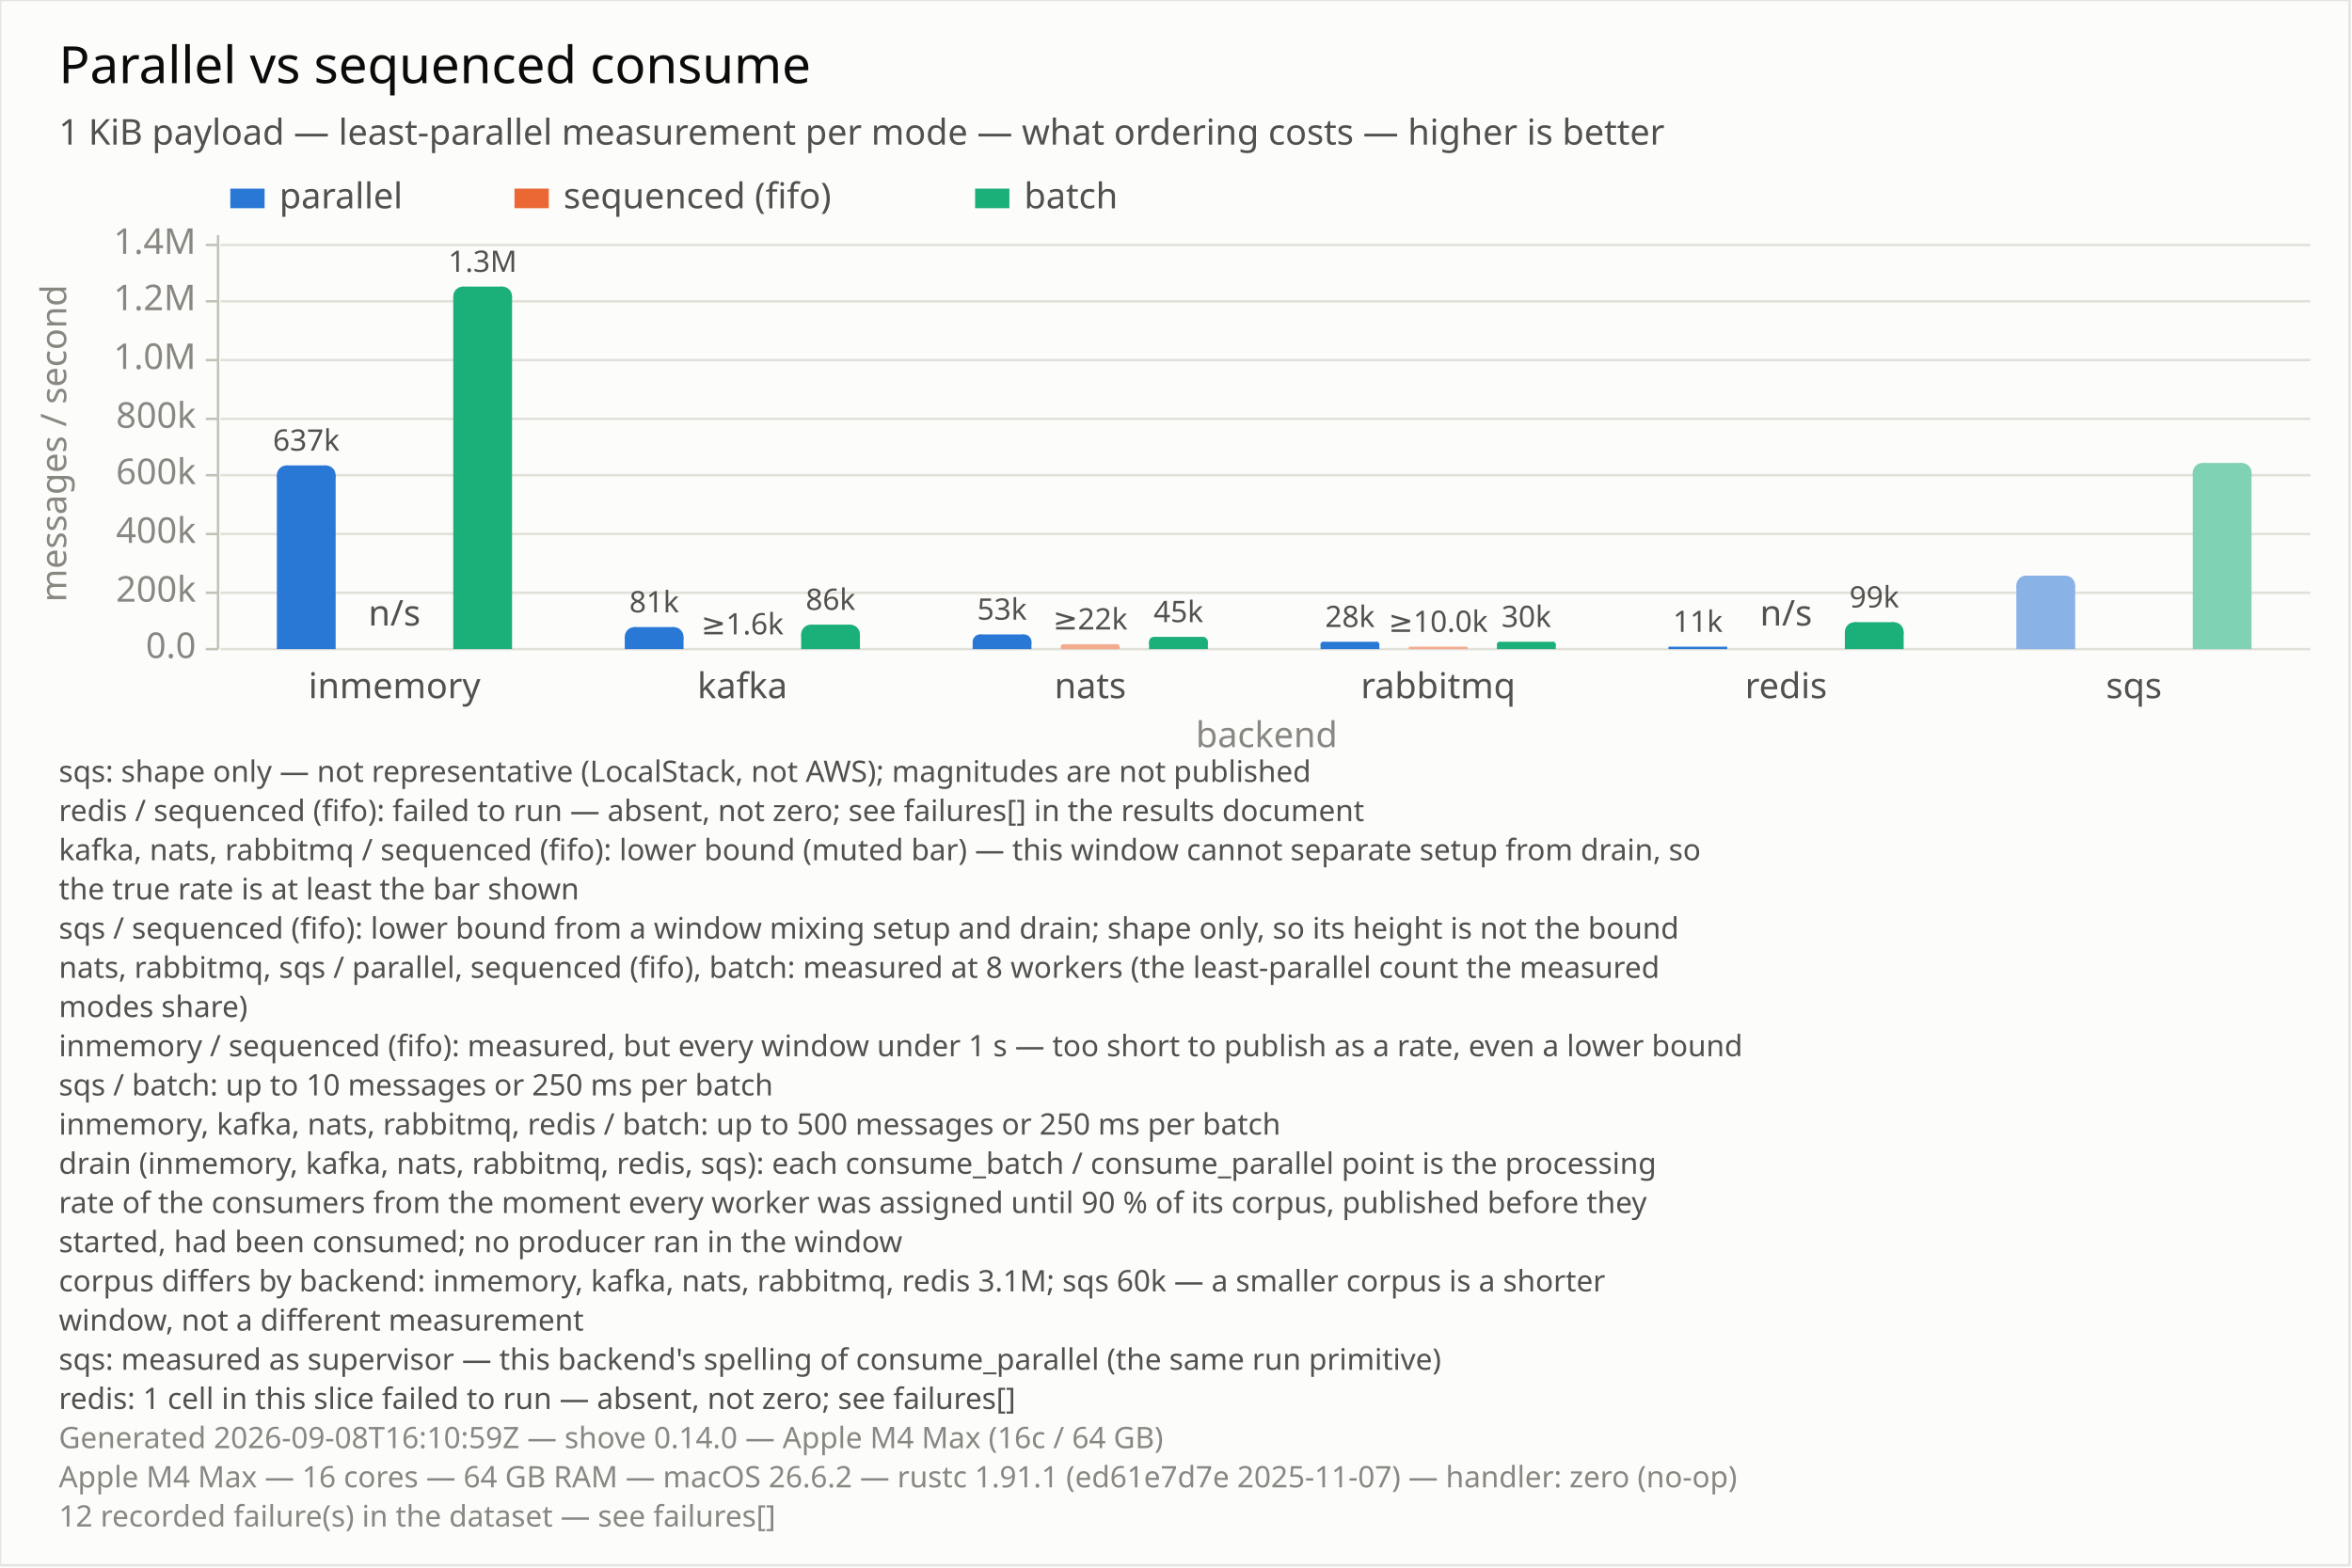
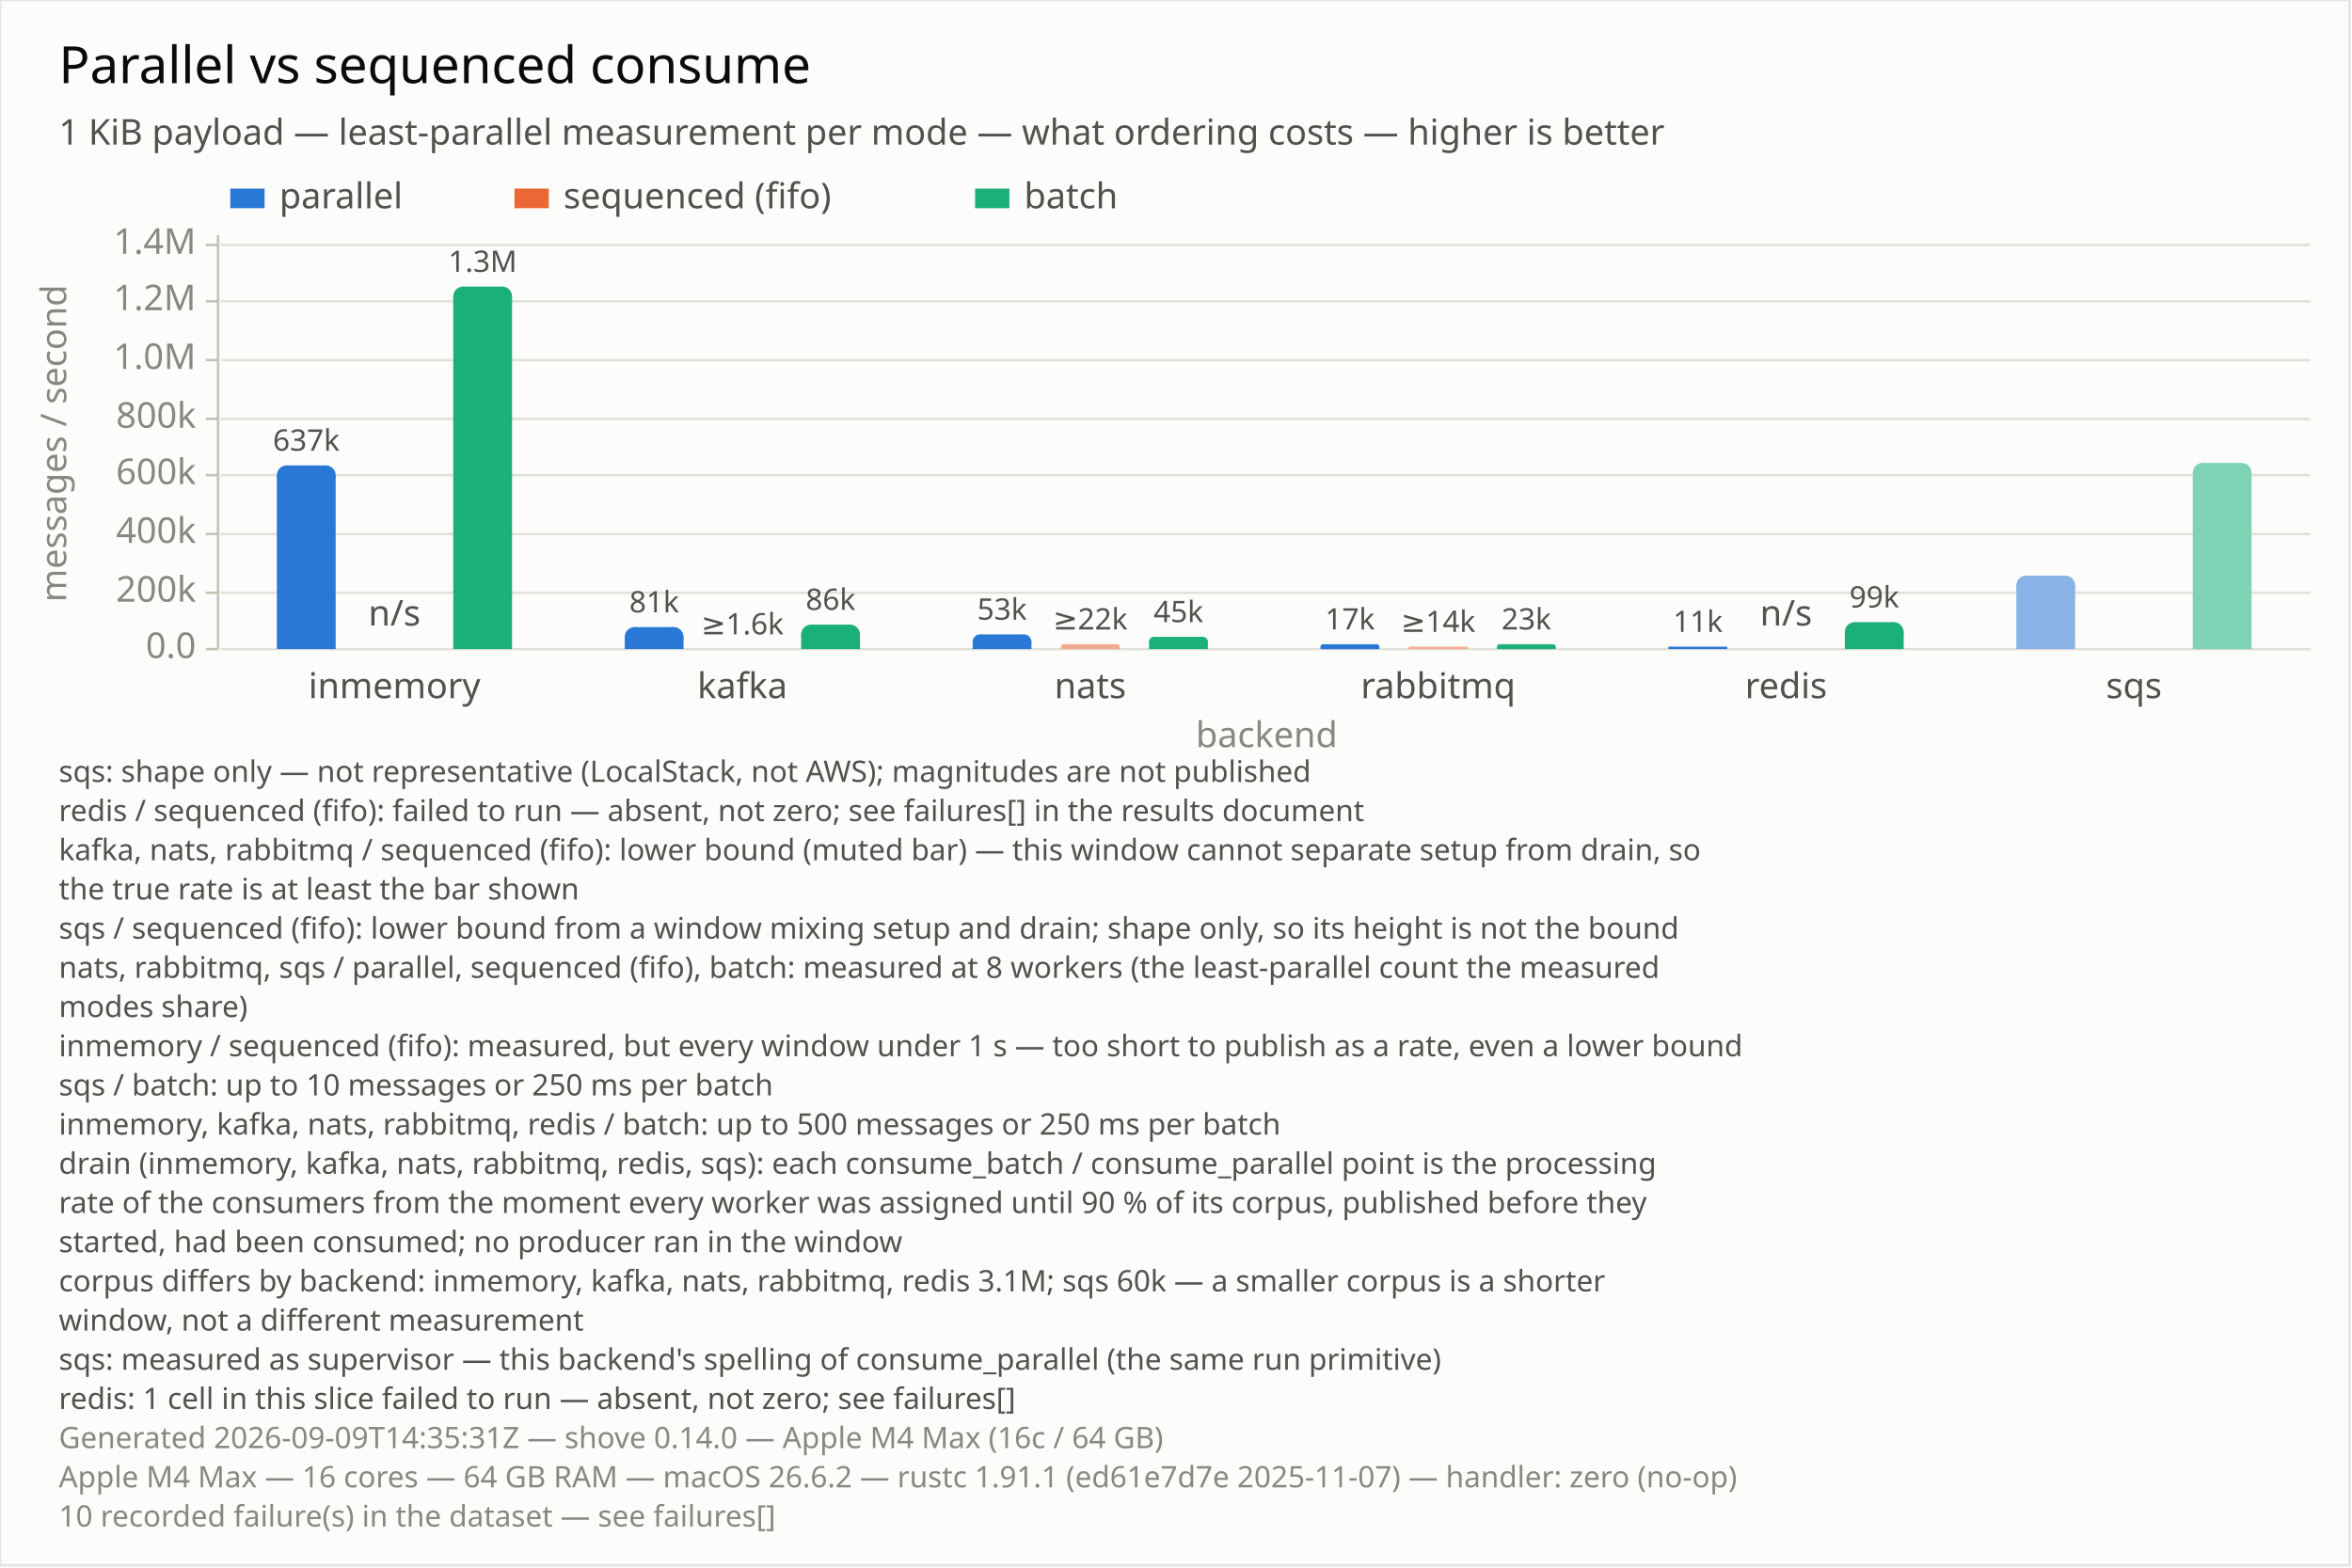
<svg xmlns="http://www.w3.org/2000/svg" width="960" height="640" viewBox="0 0 960 640">
  <rect x="0" y="0" width="960" height="640" opacity="1" fill="#FCFCFB" stroke="none" />
  <rect x="0" y="0" width="959" height="639" opacity="0.1" fill="none" stroke="#0B0B0B" />
  <text x="24" y="18" dy="0.76em" text-anchor="start" font-family="sans-serif" font-size="20.968" opacity="1" fill="#0B0B0B">
Parallel vs sequenced consume
</text>
  <text x="24" y="48" dy="0.76em" text-anchor="start" font-family="sans-serif" font-size="14.516" opacity="1" fill="#52514E">
1 KiB payload — least-parallel measurement per mode — what ordering costs — higher is better
</text>
  <text x="24" y="310" dy="0.76em" text-anchor="start" font-family="sans-serif" font-size="12.097" opacity="1" fill="#52514E">
sqs: shape only — not representative (LocalStack, not AWS); magnitudes are not published
</text>
  <text x="24" y="326" dy="0.76em" text-anchor="start" font-family="sans-serif" font-size="12.097" opacity="1" fill="#52514E">
redis / sequenced (fifo): failed to run — absent, not zero; see failures[] in the results document
</text>
  <text x="24" y="342" dy="0.76em" text-anchor="start" font-family="sans-serif" font-size="12.097" opacity="1" fill="#52514E">
kafka, nats, rabbitmq / sequenced (fifo): lower bound (muted bar) — this window cannot separate setup from drain, so
</text>
  <text x="24" y="358" dy="0.76em" text-anchor="start" font-family="sans-serif" font-size="12.097" opacity="1" fill="#52514E">
the true rate is at least the bar shown
</text>
  <text x="24" y="374" dy="0.76em" text-anchor="start" font-family="sans-serif" font-size="12.097" opacity="1" fill="#52514E">
sqs / sequenced (fifo): lower bound from a window mixing setup and drain; shape only, so its height is not the bound
</text>
  <text x="24" y="390" dy="0.76em" text-anchor="start" font-family="sans-serif" font-size="12.097" opacity="1" fill="#52514E">
nats, rabbitmq, sqs / parallel, sequenced (fifo), batch: measured at 8 workers (the least-parallel count the measured
</text>
  <text x="24" y="406" dy="0.76em" text-anchor="start" font-family="sans-serif" font-size="12.097" opacity="1" fill="#52514E">
modes share)
</text>
  <text x="24" y="422" dy="0.76em" text-anchor="start" font-family="sans-serif" font-size="12.097" opacity="1" fill="#52514E">
inmemory / sequenced (fifo): measured, but every window under 1 s — too short to publish as a rate, even a lower bound
</text>
  <text x="24" y="438" dy="0.76em" text-anchor="start" font-family="sans-serif" font-size="12.097" opacity="1" fill="#52514E">
sqs / batch: up to 10 messages or 250 ms per batch
</text>
  <text x="24" y="454" dy="0.76em" text-anchor="start" font-family="sans-serif" font-size="12.097" opacity="1" fill="#52514E">
inmemory, kafka, nats, rabbitmq, redis / batch: up to 500 messages or 250 ms per batch
</text>
  <text x="24" y="470" dy="0.76em" text-anchor="start" font-family="sans-serif" font-size="12.097" opacity="1" fill="#52514E">
drain (inmemory, kafka, nats, rabbitmq, redis, sqs): each consume_batch / consume_parallel point is the processing
</text>
  <text x="24" y="486" dy="0.76em" text-anchor="start" font-family="sans-serif" font-size="12.097" opacity="1" fill="#52514E">
rate of the consumers from the moment every worker was assigned until 90 % of its corpus, published before they
</text>
  <text x="24" y="502" dy="0.76em" text-anchor="start" font-family="sans-serif" font-size="12.097" opacity="1" fill="#52514E">
started, had been consumed; no producer ran in the window
</text>
  <text x="24" y="518" dy="0.76em" text-anchor="start" font-family="sans-serif" font-size="12.097" opacity="1" fill="#52514E">
corpus differs by backend: inmemory, kafka, nats, rabbitmq, redis 3.1M; sqs 60k — a smaller corpus is a shorter
</text>
  <text x="24" y="534" dy="0.76em" text-anchor="start" font-family="sans-serif" font-size="12.097" opacity="1" fill="#52514E">
window, not a different measurement
</text>
  <text x="24" y="550" dy="0.76em" text-anchor="start" font-family="sans-serif" font-size="12.097" opacity="1" fill="#52514E">
sqs: measured as supervisor — this backend's spelling of consume_parallel (the same run primitive)
</text>
  <text x="24" y="566" dy="0.76em" text-anchor="start" font-family="sans-serif" font-size="12.097" opacity="1" fill="#52514E">
redis: 1 cell in this slice failed to run — absent, not zero; see failures[]
</text>
  <text x="24" y="582" dy="0.76em" text-anchor="start" font-family="sans-serif" font-size="12.097" opacity="1" fill="#898781">
- Generated 2026-09-08T16:10:59Z — shove 0.14.0 — Apple M4 Max (16c / 64 GB)
+ Generated 2026-09-09T14:35:31Z — shove 0.14.0 — Apple M4 Max (16c / 64 GB)
</text>
  <text x="24" y="598" dy="0.76em" text-anchor="start" font-family="sans-serif" font-size="12.097" opacity="1" fill="#898781">
Apple M4 Max — 16 cores — 64 GB RAM — macOS 26.6.2 — rustc 1.91.1 (ed61e7d7e 2025-11-07) — handler: zero (no-op)
</text>
  <text x="24" y="614" dy="0.76em" text-anchor="start" font-family="sans-serif" font-size="12.097" opacity="1" fill="#898781">
- 12 recorded failure(s) in the dataset — see failures[]
+ 10 recorded failure(s) in the dataset — see failures[]
</text>
  <text x="16" y="181" dy="0.76em" text-anchor="middle" font-family="sans-serif" font-size="14.516" opacity="1" fill="#898781" transform="rotate(270, 16, 181)">
messages / second
</text>
  <line opacity="1" stroke="#E1E0D9" stroke-width="1" x1="90" y1="265" x2="943" y2="265" />
  <line opacity="1" stroke="#E1E0D9" stroke-width="1" x1="90" y1="242" x2="943" y2="242" />
  <line opacity="1" stroke="#E1E0D9" stroke-width="1" x1="90" y1="218" x2="943" y2="218" />
  <line opacity="1" stroke="#E1E0D9" stroke-width="1" x1="90" y1="194" x2="943" y2="194" />
  <line opacity="1" stroke="#E1E0D9" stroke-width="1" x1="90" y1="171" x2="943" y2="171" />
  <line opacity="1" stroke="#E1E0D9" stroke-width="1" x1="90" y1="147" x2="943" y2="147" />
  <line opacity="1" stroke="#E1E0D9" stroke-width="1" x1="90" y1="123" x2="943" y2="123" />
  <line opacity="1" stroke="#E1E0D9" stroke-width="1" x1="90" y1="100" x2="943" y2="100" />
  <polyline fill="none" opacity="1" stroke="#C3C2B7" stroke-width="1" points="89,96 89,265 " />
  <text x="80" y="265" dy="0.5ex" text-anchor="end" font-family="sans-serif" font-size="14.516" opacity="1" fill="#898781">
0.0
</text>
  <polyline fill="none" opacity="1" stroke="#C3C2B7" stroke-width="1" points="84,265 89,265 " />
  <text x="80" y="242" dy="0.5ex" text-anchor="end" font-family="sans-serif" font-size="14.516" opacity="1" fill="#898781">
200k
</text>
  <polyline fill="none" opacity="1" stroke="#C3C2B7" stroke-width="1" points="84,242 89,242 " />
  <text x="80" y="218" dy="0.5ex" text-anchor="end" font-family="sans-serif" font-size="14.516" opacity="1" fill="#898781">
400k
</text>
  <polyline fill="none" opacity="1" stroke="#C3C2B7" stroke-width="1" points="84,218 89,218 " />
  <text x="80" y="194" dy="0.5ex" text-anchor="end" font-family="sans-serif" font-size="14.516" opacity="1" fill="#898781">
600k
</text>
  <polyline fill="none" opacity="1" stroke="#C3C2B7" stroke-width="1" points="84,194 89,194 " />
  <text x="80" y="171" dy="0.5ex" text-anchor="end" font-family="sans-serif" font-size="14.516" opacity="1" fill="#898781">
800k
</text>
  <polyline fill="none" opacity="1" stroke="#C3C2B7" stroke-width="1" points="84,171 89,171 " />
  <text x="80" y="147" dy="0.5ex" text-anchor="end" font-family="sans-serif" font-size="14.516" opacity="1" fill="#898781">
1.0M
</text>
  <polyline fill="none" opacity="1" stroke="#C3C2B7" stroke-width="1" points="84,147 89,147 " />
  <text x="80" y="123" dy="0.5ex" text-anchor="end" font-family="sans-serif" font-size="14.516" opacity="1" fill="#898781">
1.2M
</text>
  <polyline fill="none" opacity="1" stroke="#C3C2B7" stroke-width="1" points="84,123 89,123 " />
  <text x="80" y="100" dy="0.5ex" text-anchor="end" font-family="sans-serif" font-size="14.516" opacity="1" fill="#898781">
1.4M
</text>
  <polyline fill="none" opacity="1" stroke="#C3C2B7" stroke-width="1" points="84,100 89,100 " />
  <rect x="113" y="194" width="24" height="71" opacity="1" fill="#2A78D6" stroke="none" />
  <rect x="117" y="190" width="16" height="5" opacity="1" fill="#2A78D6" stroke="none" />
  <circle cx="117" cy="194" r="4" opacity="1" fill="#2A78D6" stroke="none" stroke-width="0" />
  <circle cx="133" cy="194" r="4" opacity="1" fill="#2A78D6" stroke="none" stroke-width="0" />
  <text x="125" y="187" dy="-0.5ex" text-anchor="middle" font-family="sans-serif" font-size="12.097" opacity="1" fill="#52514E">
637k
</text>
  <text x="161" y="259" dy="-0.5ex" text-anchor="middle" font-family="sans-serif" font-size="14.516" opacity="1" fill="#52514E">
n/s
</text>
  <rect x="185" y="121" width="24" height="144" opacity="1" fill="#1BAF7A" stroke="none" />
  <rect x="189" y="117" width="16" height="5" opacity="1" fill="#1BAF7A" stroke="none" />
  <circle cx="189" cy="121" r="4" opacity="1" fill="#1BAF7A" stroke="none" stroke-width="0" />
  <circle cx="205" cy="121" r="4" opacity="1" fill="#1BAF7A" stroke="none" stroke-width="0" />
  <text x="197" y="114" dy="-0.5ex" text-anchor="middle" font-family="sans-serif" font-size="12.097" opacity="1" fill="#52514E">
1.3M
</text>
  <rect x="255" y="260" width="24" height="5" opacity="1" fill="#2A78D6" stroke="none" />
  <rect x="259" y="256" width="16" height="5" opacity="1" fill="#2A78D6" stroke="none" />
  <circle cx="259" cy="260" r="4" opacity="1" fill="#2A78D6" stroke="none" stroke-width="0" />
  <circle cx="275" cy="260" r="4" opacity="1" fill="#2A78D6" stroke="none" stroke-width="0" />
  <text x="267" y="253" dy="-0.5ex" text-anchor="middle" font-family="sans-serif" font-size="12.097" opacity="1" fill="#52514E">
81k
</text>
  <text x="303" y="262" dy="-0.5ex" text-anchor="middle" font-family="sans-serif" font-size="12.097" opacity="1" fill="#52514E">
≥1.6k
</text>
  <rect x="327" y="259" width="24" height="6" opacity="1" fill="#1BAF7A" stroke="none" />
  <rect x="331" y="255" width="16" height="5" opacity="1" fill="#1BAF7A" stroke="none" />
  <circle cx="331" cy="259" r="4" opacity="1" fill="#1BAF7A" stroke="none" stroke-width="0" />
  <circle cx="347" cy="259" r="4" opacity="1" fill="#1BAF7A" stroke="none" stroke-width="0" />
  <text x="339" y="252" dy="-0.5ex" text-anchor="middle" font-family="sans-serif" font-size="12.097" opacity="1" fill="#52514E">
86k
</text>
  <rect x="397" y="262" width="24" height="3" opacity="1" fill="#2A78D6" stroke="none" />
  <rect x="400" y="259" width="18" height="4" opacity="1" fill="#2A78D6" stroke="none" />
  <circle cx="400" cy="262" r="3" opacity="1" fill="#2A78D6" stroke="none" stroke-width="0" />
  <circle cx="418" cy="262" r="3" opacity="1" fill="#2A78D6" stroke="none" stroke-width="0" />
  <text x="409" y="256" dy="-0.5ex" text-anchor="middle" font-family="sans-serif" font-size="12.097" opacity="1" fill="#52514E">
53k
</text>
  <rect x="433" y="264" width="24" height="1" opacity="1" fill="#F3AB8E" stroke="none" />
  <rect x="434" y="263" width="22" height="2" opacity="1" fill="#F3AB8E" stroke="none" />
  <circle cx="434" cy="264" r="1" opacity="1" fill="#F3AB8E" stroke="none" stroke-width="0" />
  <circle cx="456" cy="264" r="1" opacity="1" fill="#F3AB8E" stroke="none" stroke-width="0" />
  <text x="445" y="260" dy="-0.5ex" text-anchor="middle" font-family="sans-serif" font-size="12.097" opacity="1" fill="#52514E">
≥22k
</text>
  <rect x="469" y="262" width="24" height="3" opacity="1" fill="#1BAF7A" stroke="none" />
  <rect x="471" y="260" width="20" height="3" opacity="1" fill="#1BAF7A" stroke="none" />
  <circle cx="471" cy="262" r="2" opacity="1" fill="#1BAF7A" stroke="none" stroke-width="0" />
  <circle cx="491" cy="262" r="2" opacity="1" fill="#1BAF7A" stroke="none" stroke-width="0" />
  <text x="481" y="257" dy="-0.5ex" text-anchor="middle" font-family="sans-serif" font-size="12.097" opacity="1" fill="#52514E">
45k
</text>
-   <rect x="539" y="263" width="24" height="2" opacity="1" fill="#2A78D6" stroke="none" />
-   <rect x="540" y="262" width="22" height="2" opacity="1" fill="#2A78D6" stroke="none" />
-   <circle cx="540" cy="263" r="1" opacity="1" fill="#2A78D6" stroke="none" stroke-width="0" />
-   <circle cx="562" cy="263" r="1" opacity="1" fill="#2A78D6" stroke="none" stroke-width="0" />
-   <text x="551" y="259" dy="-0.5ex" text-anchor="middle" font-family="sans-serif" font-size="12.097" opacity="1" fill="#52514E">
- 28k
+   <rect x="539" y="264" width="24" height="1" opacity="1" fill="#2A78D6" stroke="none" />
+   <rect x="540" y="263" width="22" height="2" opacity="1" fill="#2A78D6" stroke="none" />
+   <circle cx="540" cy="264" r="1" opacity="1" fill="#2A78D6" stroke="none" stroke-width="0" />
+   <circle cx="562" cy="264" r="1" opacity="1" fill="#2A78D6" stroke="none" stroke-width="0" />
+   <text x="551" y="260" dy="-0.5ex" text-anchor="middle" font-family="sans-serif" font-size="12.097" opacity="1" fill="#52514E">
+ 17k
</text>
  <rect x="575" y="264" width="24" height="1" opacity="1" fill="#F3AB8E" stroke="none" />
  <text x="587" y="261" dy="-0.5ex" text-anchor="middle" font-family="sans-serif" font-size="12.097" opacity="1" fill="#52514E">
- ≥10.0k
- </text>
-   <rect x="611" y="263" width="24" height="2" opacity="1" fill="#1BAF7A" stroke="none" />
-   <rect x="612" y="262" width="22" height="2" opacity="1" fill="#1BAF7A" stroke="none" />
-   <circle cx="612" cy="263" r="1" opacity="1" fill="#1BAF7A" stroke="none" stroke-width="0" />
-   <circle cx="634" cy="263" r="1" opacity="1" fill="#1BAF7A" stroke="none" stroke-width="0" />
-   <text x="623" y="259" dy="-0.5ex" text-anchor="middle" font-family="sans-serif" font-size="12.097" opacity="1" fill="#52514E">
- 30k
+ ≥14k
+ </text>
+   <rect x="611" y="264" width="24" height="1" opacity="1" fill="#1BAF7A" stroke="none" />
+   <rect x="612" y="263" width="22" height="2" opacity="1" fill="#1BAF7A" stroke="none" />
+   <circle cx="612" cy="264" r="1" opacity="1" fill="#1BAF7A" stroke="none" stroke-width="0" />
+   <circle cx="634" cy="264" r="1" opacity="1" fill="#1BAF7A" stroke="none" stroke-width="0" />
+   <text x="623" y="260" dy="-0.5ex" text-anchor="middle" font-family="sans-serif" font-size="12.097" opacity="1" fill="#52514E">
+ 23k
</text>
  <rect x="681" y="264" width="24" height="1" opacity="1" fill="#2A78D6" stroke="none" />
  <text x="693" y="261" dy="-0.5ex" text-anchor="middle" font-family="sans-serif" font-size="12.097" opacity="1" fill="#52514E">
11k
</text>
  <text x="729" y="259" dy="-0.5ex" text-anchor="middle" font-family="sans-serif" font-size="14.516" opacity="1" fill="#52514E">
n/s
</text>
  <rect x="753" y="258" width="24" height="7" opacity="1" fill="#1BAF7A" stroke="none" />
  <rect x="757" y="254" width="16" height="5" opacity="1" fill="#1BAF7A" stroke="none" />
  <circle cx="757" cy="258" r="4" opacity="1" fill="#1BAF7A" stroke="none" stroke-width="0" />
  <circle cx="773" cy="258" r="4" opacity="1" fill="#1BAF7A" stroke="none" stroke-width="0" />
  <text x="765" y="251" dy="-0.5ex" text-anchor="middle" font-family="sans-serif" font-size="12.097" opacity="1" fill="#52514E">
99k
</text>
  <rect x="823" y="239" width="24" height="26" opacity="1" fill="#89B3E7" stroke="none" />
  <rect x="827" y="235" width="16" height="5" opacity="1" fill="#89B3E7" stroke="none" />
  <circle cx="827" cy="239" r="4" opacity="1" fill="#89B3E7" stroke="none" stroke-width="0" />
  <circle cx="843" cy="239" r="4" opacity="1" fill="#89B3E7" stroke="none" stroke-width="0" />
  <rect x="895" y="193" width="24" height="72" opacity="1" fill="#80D2B4" stroke="none" />
  <rect x="899" y="189" width="16" height="5" opacity="1" fill="#80D2B4" stroke="none" />
  <circle cx="899" cy="193" r="4" opacity="1" fill="#80D2B4" stroke="none" stroke-width="0" />
  <circle cx="915" cy="193" r="4" opacity="1" fill="#80D2B4" stroke="none" stroke-width="0" />
  <text x="161" y="274" dy="0.76em" text-anchor="middle" font-family="sans-serif" font-size="14.516" opacity="1" fill="#52514E">
inmemory
</text>
  <text x="303" y="274" dy="0.76em" text-anchor="middle" font-family="sans-serif" font-size="14.516" opacity="1" fill="#52514E">
kafka
</text>
  <text x="445" y="274" dy="0.76em" text-anchor="middle" font-family="sans-serif" font-size="14.516" opacity="1" fill="#52514E">
nats
</text>
  <text x="587" y="274" dy="0.76em" text-anchor="middle" font-family="sans-serif" font-size="14.516" opacity="1" fill="#52514E">
rabbitmq
</text>
  <text x="729" y="274" dy="0.76em" text-anchor="middle" font-family="sans-serif" font-size="14.516" opacity="1" fill="#52514E">
redis
</text>
  <text x="871" y="274" dy="0.76em" text-anchor="middle" font-family="sans-serif" font-size="14.516" opacity="1" fill="#52514E">
sqs
</text>
  <text x="517" y="294" dy="0.76em" text-anchor="middle" font-family="sans-serif" font-size="14.516" opacity="1" fill="#898781">
backend
</text>
  <rect x="94" y="77" width="14" height="8" opacity="1" fill="#2A78D6" stroke="none" />
  <text x="114" y="74" dy="0.76em" text-anchor="start" font-family="sans-serif" font-size="14.516" opacity="1" fill="#52514E">
parallel
</text>
  <rect x="210" y="77" width="14" height="8" opacity="1" fill="#EB6834" stroke="none" />
  <text x="230" y="74" dy="0.76em" text-anchor="start" font-family="sans-serif" font-size="14.516" opacity="1" fill="#52514E">
sequenced (fifo)
</text>
  <rect x="398" y="77" width="14" height="8" opacity="1" fill="#1BAF7A" stroke="none" />
  <text x="418" y="74" dy="0.76em" text-anchor="start" font-family="sans-serif" font-size="14.516" opacity="1" fill="#52514E">
batch
</text>
</svg>
